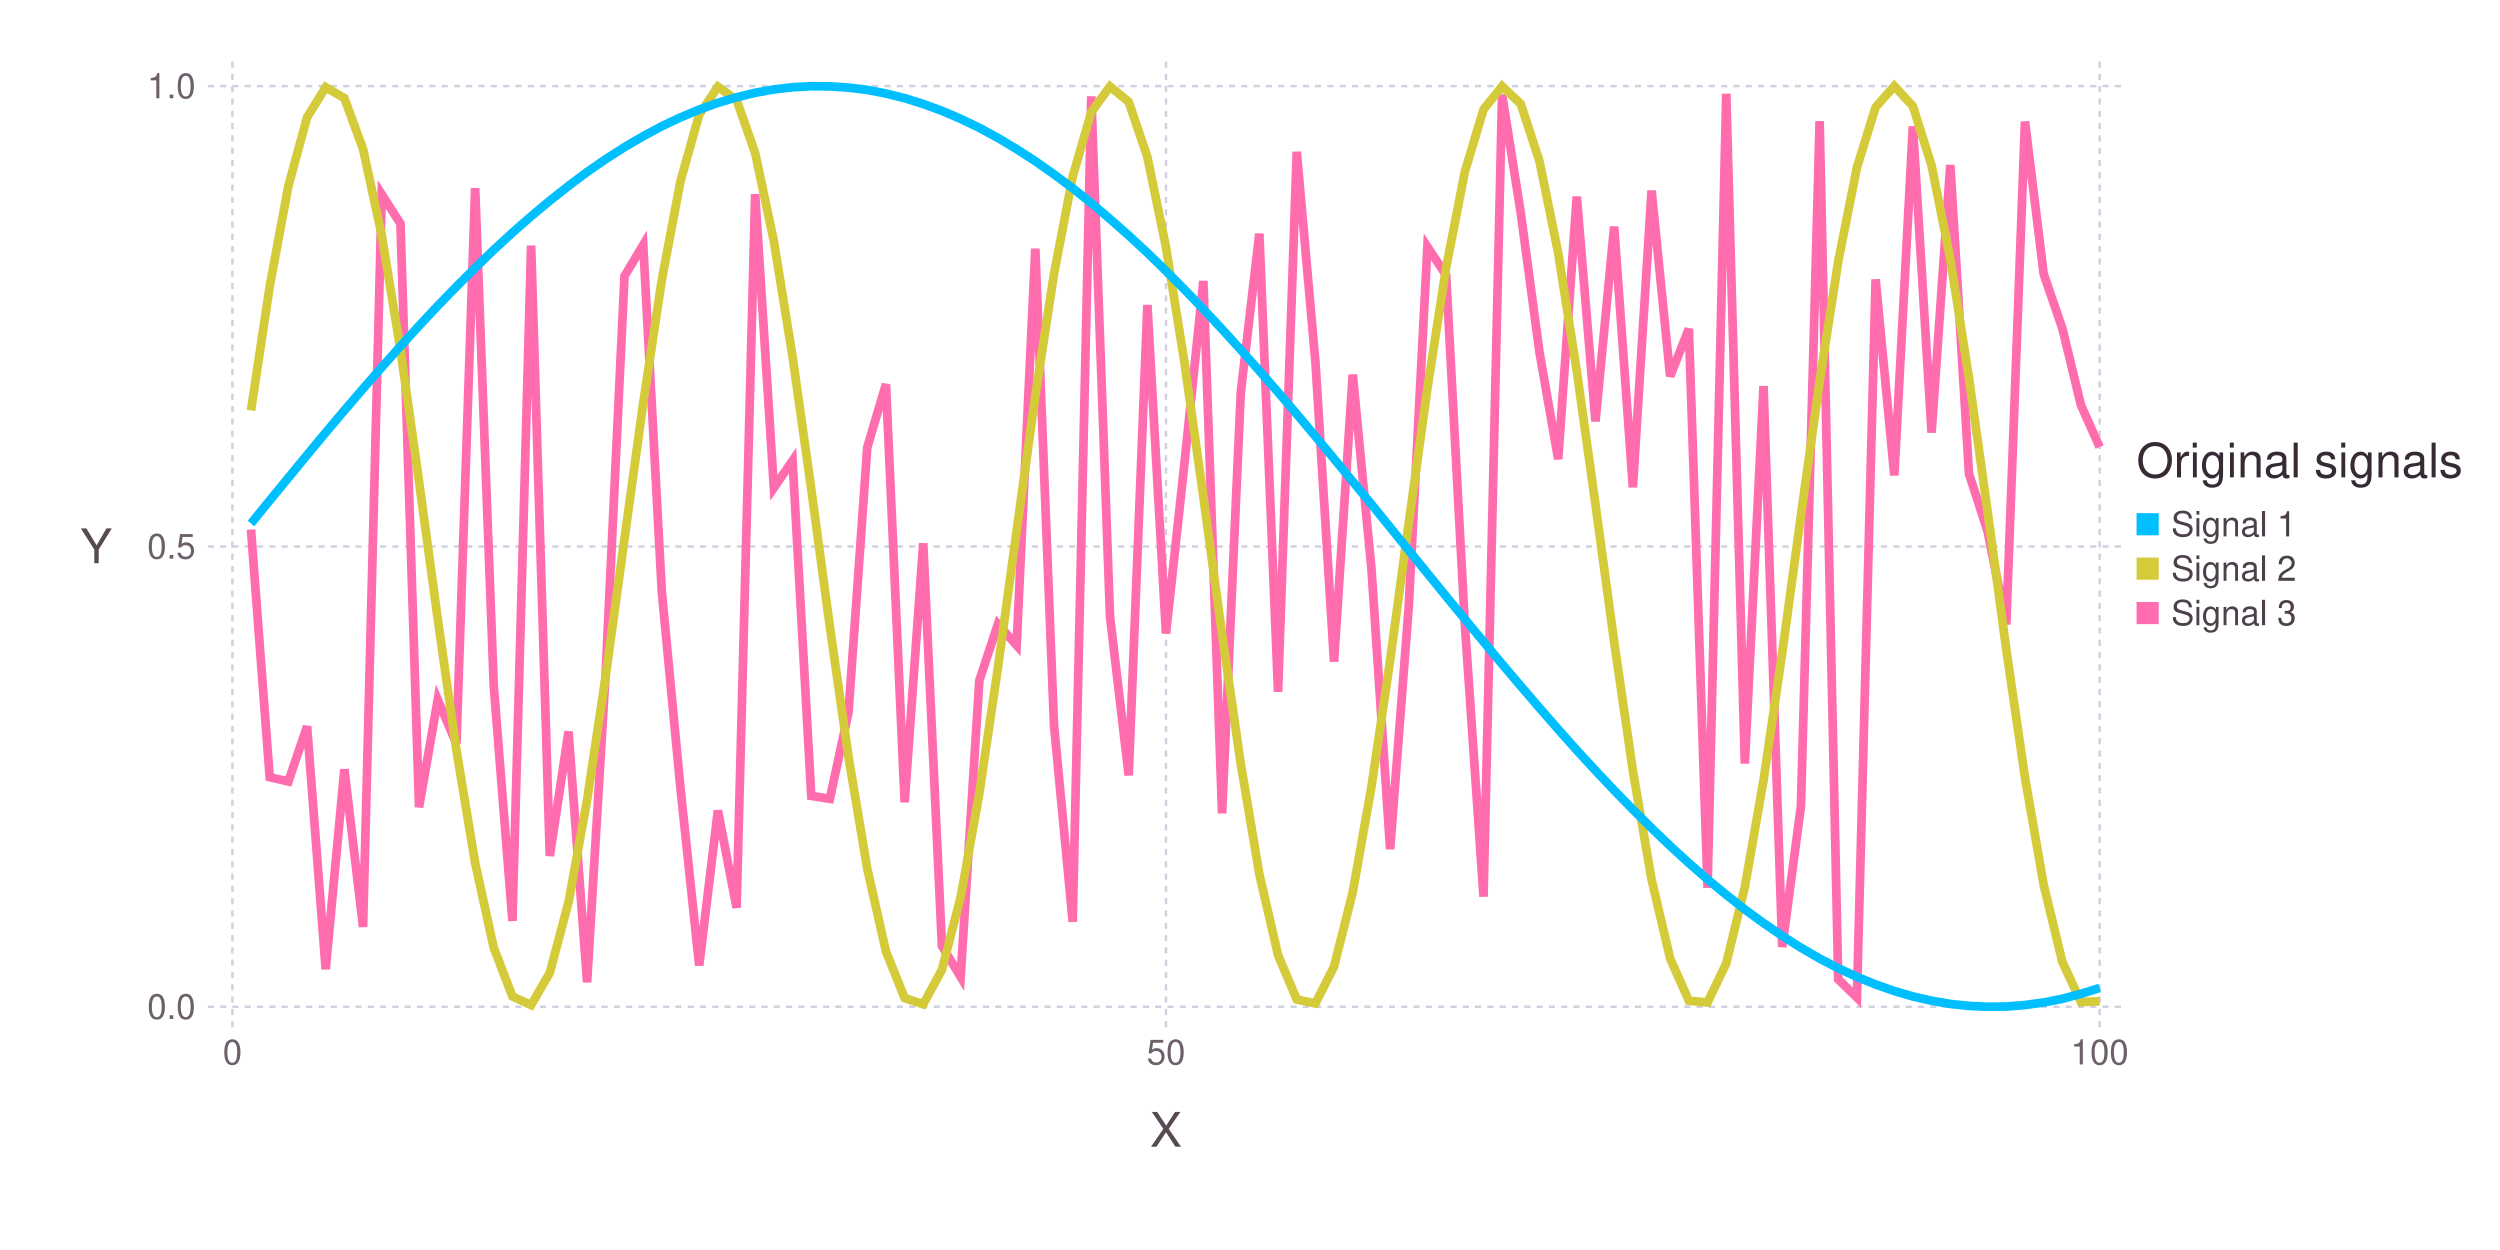
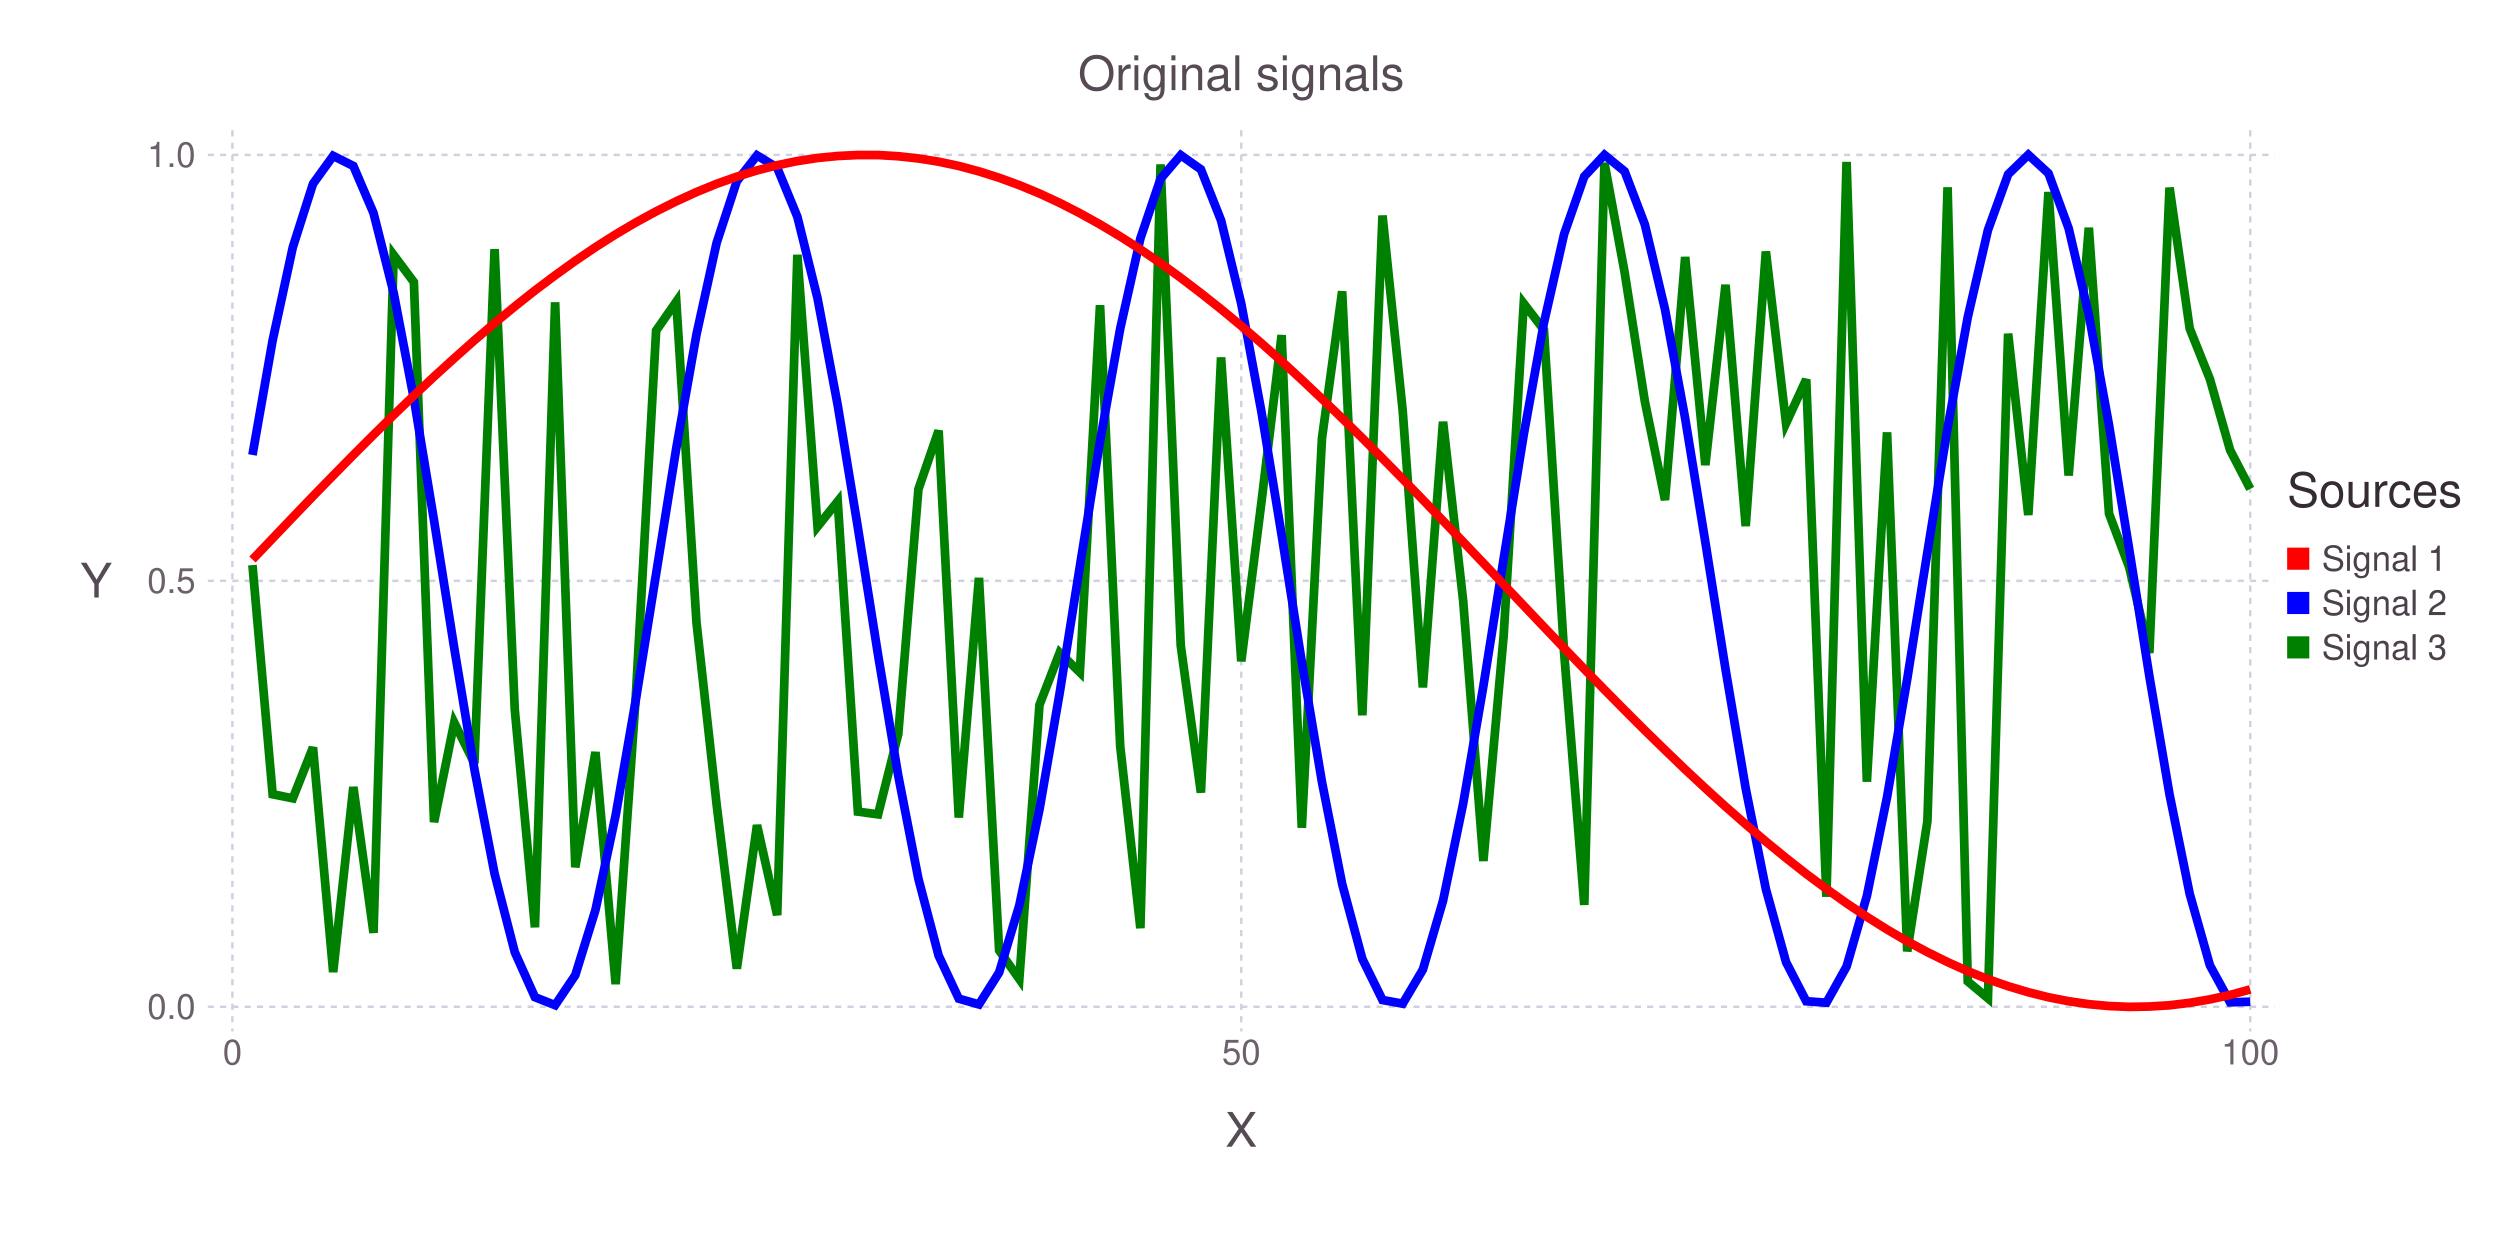
<svg xmlns="http://www.w3.org/2000/svg" version="1.2" width="203.2mm" height="101.6mm" viewBox="0 0 203.2 101.6" stroke="none" fill="#000000" stroke-width="0.3" font-size="3.88">
  <g class="plotroot xscalable yscalable" id="img-ad81fe11-1">
    <g font-size="3.88" font-family="'PT Sans','Helvetica Neue','Helvetica',sans-serif" fill="#564A55" stroke="#000000" stroke-opacity="0.000" id="img-ad81fe11-2">
-       <text x="94.77" y="90.88" text-anchor="middle" dy="0.6em">X</text>
+       <g transform="translate(100.89,90.88)">
+         <g class="primitive">
+           <text text-anchor="middle" dy="0.6em">X</text>
+         </g>
+       </g>
    </g>
    <g class="guide xlabels" font-size="2.82" font-family="'PT Sans Caption','Helvetica Neue','Helvetica',sans-serif" fill="#6C606B" id="img-ad81fe11-3">
-       <text x="18.89" y="84.83" text-anchor="middle" dy="0.6em">0</text>
-       <text x="94.77" y="84.83" text-anchor="middle" dy="0.6em">50</text>
-       <text x="170.66" y="84.83" text-anchor="middle" dy="0.6em">100</text>
+       <g transform="translate(18.89,84.83)">
+         <g class="primitive">
+           <text text-anchor="middle" dy="0.6em">0</text>
+         </g>
+       </g>
+       <g transform="translate(100.89,84.83)">
+         <g class="primitive">
+           <text text-anchor="middle" dy="0.6em">50</text>
+         </g>
+       </g>
+       <g transform="translate(182.9,84.83)">
+         <g class="primitive">
+           <text text-anchor="middle" dy="0.6em">100</text>
+         </g>
+       </g>
    </g>
    <g class="guide colorkey" id="img-ad81fe11-4">
      <g fill="#4C404B" font-size="2.82" font-family="'PT Sans','Helvetica Neue','Helvetica',sans-serif" id="img-ad81fe11-5">
-         <text x="176.47" y="42.61" dy="0.35em" id="img-ad81fe11-6" class="color_Signal_1">Signal 1</text>
-         <text x="176.47" y="46.22" dy="0.35em" id="img-ad81fe11-7" class="color_Signal_2">Signal 2</text>
-         <text x="176.47" y="49.83" dy="0.35em" id="img-ad81fe11-8" class="color_Signal_3">Signal 3</text>
+         <g transform="translate(188.71,45.41)">
+           <g class="primitive">
+             <text dy="0.35em">Signal 1</text>
+           </g>
+         </g>
+         <g transform="translate(188.71,49.01)">
+           <g class="primitive">
+             <text dy="0.35em">Signal 2</text>
+           </g>
+         </g>
+         <g transform="translate(188.71,52.62)">
+           <g class="primitive">
+             <text dy="0.35em">Signal 3</text>
+           </g>
+         </g>
      </g>
-       <g stroke="#000000" stroke-opacity="0.000" id="img-ad81fe11-9">
-         <rect x="173.66" y="41.71" width="1.8" height="1.8" id="img-ad81fe11-10" fill="#00BFFF" class="color_Signal_1" />
-         <rect x="173.66" y="45.32" width="1.8" height="1.8" id="img-ad81fe11-11" fill="#D4CA3A" class="color_Signal_2" />
-         <rect x="173.66" y="48.93" width="1.8" height="1.8" id="img-ad81fe11-12" fill="#FF6DAE" class="color_Signal_3" />
+       <g stroke="#000000" stroke-opacity="0.000" id="img-ad81fe11-6">
+         <g transform="translate(186.8,45.41)" fill="#FF0000">
+           <path d="M-0.9,-0.9 L 0.9 -0.9 0.9 0.9 -0.9 0.9 z" class="primitive" />
+         </g>
+         <g transform="translate(186.8,49.01)" fill="#0000FF">
+           <path d="M-0.9,-0.9 L 0.9 -0.9 0.9 0.9 -0.9 0.9 z" class="primitive" />
+         </g>
+         <g transform="translate(186.8,52.62)" fill="#008000">
+           <path d="M-0.9,-0.9 L 0.9 -0.9 0.9 0.9 -0.9 0.9 z" class="primitive" />
+         </g>
      </g>
-       <g fill="#362A35" font-size="3.88" font-family="'PT Sans','Helvetica Neue','Helvetica',sans-serif" stroke="#000000" stroke-opacity="0.000" id="img-ad81fe11-13">
-         <text x="173.66" y="38.8" id="img-ad81fe11-14">Original signals</text>
-       </g>
-     </g>
-     <g clip-path="url(#img-ad81fe11-15)">
-       <g id="img-ad81fe11-16">
-         <g pointer-events="visible" opacity="1" fill="#000000" fill-opacity="0.000" stroke="#000000" stroke-opacity="0.000" class="guide background" id="img-ad81fe11-17">
-           <rect x="16.89" y="5" width="155.78" height="78.83" id="img-ad81fe11-18" />
-         </g>
-         <g class="guide ygridlines xfixed" stroke-dasharray="0.5,0.5" stroke-width="0.2" stroke="#D0D0E0" id="img-ad81fe11-19">
-           <path fill="none" d="M16.89,81.83 L 172.66 81.83" id="img-ad81fe11-20" />
-           <path fill="none" d="M16.89,44.42 L 172.66 44.42" id="img-ad81fe11-21" />
-           <path fill="none" d="M16.89,7 L 172.66 7" id="img-ad81fe11-22" />
-         </g>
-         <g class="guide xgridlines yfixed" stroke-dasharray="0.5,0.5" stroke-width="0.2" stroke="#D0D0E0" id="img-ad81fe11-23">
-           <path fill="none" d="M18.89,5 L 18.89 83.83" id="img-ad81fe11-24" />
-           <path fill="none" d="M94.77,5 L 94.77 83.83" id="img-ad81fe11-25" />
-           <path fill="none" d="M170.66,5 L 170.66 83.83" id="img-ad81fe11-26" />
-         </g>
-         <g class="plotpanel" id="img-ad81fe11-27">
-           <g stroke-width="0.71" fill="#000000" fill-opacity="0.000" class="geometry color_Signal_3" stroke-dasharray="none" stroke="#FF6DAE" id="img-ad81fe11-28">
-             <path fill="none" d="M20.4,43.04 L 21.92 63.17 23.44 63.52 24.96 59.04 26.47 78.78 27.99 62.53 29.51 75.34 31.03 15.8 32.55 18.18 34.06 65.61 35.58 56.87 37.1 60.45 38.62 15.29 40.13 55.72 41.65 74.85 43.17 19.96 44.69 69.57 46.21 59.46 47.72 79.84 49.24 54.52 50.76 22.44 52.28 19.9 53.79 48.07 55.31 64.1 56.83 78.47 58.35 65.88 59.87 73.78 61.38 15.78 62.9 39.65 64.42 37.44 65.94 64.69 67.45 64.93 68.97 57.88 70.49 36.37 72.01 31.23 73.53 65.21 75.04 44.16 76.56 76.88 78.08 79.4 79.6 55.31 81.11 50.73 82.63 52.45 84.15 20.21 85.67 58.95 87.19 74.92 88.7 7.83 90.22 50.1 91.74 63.02 93.26 24.79 94.77 51.49 96.29 37.5 97.81 22.84 99.33 66.11 100.85 31.89 102.36 18.99 103.88 56.23 105.4 12.34 106.92 29.46 108.43 53.78 109.95 30.45 111.47 46.21 112.99 69.02 114.5 49.34 116.02 20.06 117.54 22.37 119.06 50.72 120.58 72.88 122.09 7.7 123.61 17.33 125.13 28.64 126.65 37.32 128.16 15.98 129.68 34.25 131.2 18.42 132.72 39.61 134.24 15.49 135.75 30.58 137.27 26.73 138.79 72.16 140.31 7.62 141.82 62.06 143.34 31.38 144.86 76.97 146.38 65.52 147.9 9.85 149.41 79.6 150.93 81.08 152.45 22.71 153.97 38.64 155.48 10.27 157 35.16 158.52 13.41 160.04 38.51 161.56 43.22 163.07 50.75 164.59 9.88 166.11 22.27 167.63 26.7 169.14 32.93 170.66 36.34" id="img-ad81fe11-29" />
-           </g>
-           <g stroke-width="0.71" fill="#000000" fill-opacity="0.000" class="geometry color_Signal_2" stroke-dasharray="none" stroke="#D4CA3A" id="img-ad81fe11-30">
-             <path fill="none" d="M20.4,33.36 L 21.92 23.29 23.44 15.11 24.96 9.54 26.47 7.09 27.99 7.98 29.51 12.12 31.03 19.14 32.55 28.43 34.06 39.14 35.58 50.32 37.1 60.98 38.62 70.15 40.13 77.03 41.65 80.99 43.17 81.69 44.69 79.06 46.21 73.33 47.72 65.02 49.24 54.87 50.76 43.79 52.28 32.76 53.79 22.77 55.31 14.72 56.83 9.32 58.35 7.05 59.87 8.13 61.38 12.44 62.9 19.61 64.42 29 65.94 39.76 67.45 50.94 68.97 61.54 70.49 70.6 72.01 77.33 73.53 81.12 75.04 81.63 76.56 78.82 78.08 72.93 79.6 64.49 81.11 54.27 82.63 43.16 84.15 32.16 85.67 22.26 87.19 14.34 88.7 9.11 90.22 7.03 91.74 8.28 93.26 12.77 94.77 20.09 96.29 29.57 97.81 40.39 99.33 51.56 100.85 62.09 102.36 71.05 103.88 77.63 105.4 81.24 106.92 81.56 108.43 78.56 109.95 72.52 111.47 63.96 112.99 53.66 114.5 42.53 116.02 31.57 117.54 21.76 119.06 13.97 120.58 8.9 122.09 7.01 123.61 8.45 125.13 13.11 126.65 20.57 128.16 30.15 129.68 41.01 131.2 52.18 132.72 62.65 134.24 71.49 135.75 77.91 137.27 81.34 138.79 81.48 140.31 78.3 141.82 72.1 143.34 63.42 144.86 53.05 146.38 41.9 147.9 30.98 149.41 21.26 150.93 13.61 152.45 8.71 153.97 7 155.48 8.63 157 13.46 158.52 21.05 160.04 30.74 161.56 41.64 163.07 52.79 164.59 63.19 166.11 71.92 167.63 78.19 169.14 81.44 170.66 81.39" id="img-ad81fe11-31" />
-           </g>
-           <g stroke-width="0.71" fill="#000000" fill-opacity="0.000" class="geometry color_Signal_1" stroke-dasharray="none" stroke="#00BFFF" id="img-ad81fe11-32">
-             <path fill="none" d="M20.4,42.55 L 21.92 40.68 23.44 38.83 24.96 36.98 26.47 35.16 27.99 33.36 29.51 31.59 31.03 29.85 32.55 28.14 34.06 26.48 35.58 24.86 37.1 23.29 38.62 21.77 40.13 20.31 41.65 18.91 43.17 17.58 44.69 16.31 46.21 15.11 47.72 13.98 49.24 12.93 50.76 11.96 52.28 11.07 53.79 10.26 55.31 9.54 56.83 8.91 58.35 8.36 59.87 7.91 61.38 7.54 62.9 7.27 64.42 7.09 65.94 7.01 67.45 7.02 68.97 7.12 70.49 7.31 72.01 7.6 73.53 7.98 75.04 8.45 76.56 9.01 78.08 9.66 79.6 10.39 81.11 11.21 82.63 12.12 84.15 13.1 85.67 14.17 87.19 15.3 88.7 16.51 90.22 17.8 91.74 19.14 93.26 20.55 94.77 22.02 96.29 23.55 97.81 25.13 99.33 26.76 100.85 28.43 102.36 30.14 103.88 31.88 105.4 33.66 106.92 35.47 108.43 37.29 109.95 39.14 111.47 40.99 112.99 42.86 114.5 44.73 116.02 46.6 117.54 48.47 119.06 50.32 120.58 52.16 122.09 53.98 123.61 55.77 125.13 57.54 126.65 59.28 128.16 60.98 129.68 62.63 131.2 64.24 132.72 65.8 134.24 67.31 135.75 68.76 137.27 70.15 138.79 71.48 140.31 72.73 141.82 73.92 143.34 75.03 144.86 76.07 146.38 77.03 147.9 77.91 149.41 78.7 150.93 79.4 152.45 80.02 153.97 80.55 155.48 80.99 157 81.34 158.52 81.6 160.04 81.76 161.56 81.83 163.07 81.81 164.59 81.69 166.11 81.48 167.63 81.18 169.14 80.78 170.66 80.3" id="img-ad81fe11-33" />
+       <g fill="#362A35" font-size="3.88" font-family="'PT Sans','Helvetica Neue','Helvetica',sans-serif" stroke="#000000" stroke-opacity="0.000" id="img-ad81fe11-7">
+         <g transform="translate(185.9,41.2)">
+           <g class="primitive">
+             <text>Sources</text>
          </g>
        </g>
      </g>
    </g>
-     <g class="guide ylabels" font-size="2.82" font-family="'PT Sans Caption','Helvetica Neue','Helvetica',sans-serif" fill="#6C606B" id="img-ad81fe11-34">
-       <text x="15.89" y="81.83" text-anchor="end" dy="0.35em" id="img-ad81fe11-35">0.0</text>
-       <text x="15.89" y="44.42" text-anchor="end" dy="0.35em" id="img-ad81fe11-36">0.5</text>
-       <text x="15.89" y="7" text-anchor="end" dy="0.35em" id="img-ad81fe11-37">1.0</text>
+     <g clip-path="url(#img-ad81fe11-8)">
+       <g id="img-ad81fe11-9">
+         <g pointer-events="visible" opacity="1" fill="#000000" fill-opacity="0.000" stroke="#000000" stroke-opacity="0.000" class="guide background" id="img-ad81fe11-10">
+           <g transform="translate(100.89,47.21)">
+             <path d="M-84.01,-36.62 L 84.01 -36.62 84.01 36.62 -84.01 36.62 z" class="primitive" />
+           </g>
+         </g>
+         <g class="guide ygridlines xfixed" stroke-dasharray="0.5,0.5" stroke-width="0.2" stroke="#D0D0E0" id="img-ad81fe11-11">
+           <g transform="translate(100.89,81.83)">
+             <path fill="none" d="M-84.01,0 L 84.01 0" class="primitive" />
+           </g>
+           <g transform="translate(100.89,47.21)">
+             <path fill="none" d="M-84.01,0 L 84.01 0" class="primitive" />
+           </g>
+           <g transform="translate(100.89,12.59)">
+             <path fill="none" d="M-84.01,0 L 84.01 0" class="primitive" />
+           </g>
+         </g>
+         <g class="guide xgridlines yfixed" stroke-dasharray="0.5,0.5" stroke-width="0.2" stroke="#D0D0E0" id="img-ad81fe11-12">
+           <g transform="translate(18.89,47.21)">
+             <path fill="none" d="M0,-36.62 L 0 36.62" class="primitive" />
+           </g>
+           <g transform="translate(100.89,47.21)">
+             <path fill="none" d="M0,-36.62 L 0 36.62" class="primitive" />
+           </g>
+           <g transform="translate(182.9,47.21)">
+             <path fill="none" d="M0,-36.62 L 0 36.62" class="primitive" />
+           </g>
+         </g>
+         <g class="plotpanel" id="img-ad81fe11-13">
+           <g stroke-width="0.71" fill="#000000" fill-opacity="0.000" class="geometry" id="img-ad81fe11-14">
+             <g stroke-dasharray="none" stroke="#008000" id="img-ad81fe11-15">
+               <g transform="translate(101.71,46.98)">
+                 <path fill="none" d="M-81.19,-1.05 L -79.55 17.58 -77.91 17.91 -76.27 13.77 -74.63 32.03 -72.99 16.99 -71.35 28.84 -69.71 -26.25 -68.07 -24.05 -66.43 19.84 -64.79 11.75 -63.15 15.06 -61.51 -26.73 -59.87 10.69 -58.23 28.39 -56.59 -22.41 -54.95 23.51 -53.31 14.15 -51.67 33.01 -50.03 9.58 -48.38 -20.11 -46.74 -22.46 -45.1 3.61 -43.46 18.44 -41.82 31.75 -40.18 20.09 -38.54 27.4 -36.9 -26.27 -35.26 -4.18 -33.62 -6.23 -31.98 18.99 -30.34 19.21 -28.7 12.69 -27.06 -7.22 -25.42 -11.98 -23.78 19.47 -22.14 -0.01 -20.5 30.27 -18.86 32.6 -17.22 10.31 -15.58 6.07 -13.94 7.67 -12.3 -22.17 -10.66 13.67 -9.02 28.46 -7.38 -33.62 -5.74 5.49 -4.1 17.44 -2.46 -17.93 -0.82 6.77 0.82 -6.17 2.46 -19.74 4.1 20.3 5.74 -11.36 7.38 -23.3 9.02 11.16 10.66 -29.46 12.3 -13.61 13.94 8.89 15.58 -12.7 17.22 1.89 18.86 23 20.5 4.78 22.14 -22.31 23.78 -20.17 25.42 6.06 27.06 26.57 28.7 -33.74 30.34 -24.84 31.98 -14.37 33.62 -6.34 35.26 -26.09 36.9 -9.18 38.54 -23.83 40.18 -4.22 41.82 -26.54 43.46 -12.58 45.1 -16.14 46.74 25.91 48.38 -33.82 50.03 16.56 51.67 -11.84 53.31 30.35 54.95 19.76 56.59 -31.76 58.23 32.79 59.87 34.16 61.51 -19.86 63.15 -5.12 64.79 -31.37 66.43 -8.33 68.07 -28.47 69.71 -5.23 71.35 -0.88 72.99 6.09 74.63 -31.73 76.27 -20.27 77.91 -16.17 79.55 -10.4 81.19 -7.24" class="primitive" />
+               </g>
+             </g>
+           </g>
+           <g stroke-width="0.71" fill="#000000" fill-opacity="0.000" class="geometry" id="img-ad81fe11-16">
+             <g stroke-dasharray="none" stroke="#0000FF" id="img-ad81fe11-17">
+               <g transform="translate(101.71,46.41)">
+                 <path fill="none" d="M-81.19,-9.43 L -79.55 -18.75 -77.91 -26.32 -76.27 -31.47 -74.63 -33.74 -72.99 -32.92 -71.35 -29.09 -69.71 -22.59 -68.07 -14 -66.43 -4.09 -64.79 6.26 -63.15 16.12 -61.51 24.61 -59.87 30.98 -58.23 34.64 -56.59 35.29 -54.95 32.85 -53.31 27.55 -51.67 19.86 -50.03 10.47 -48.38 0.22 -46.74 -9.99 -45.1 -19.23 -43.46 -26.68 -41.82 -31.68 -40.18 -33.78 -38.54 -32.78 -36.9 -28.79 -35.26 -22.16 -33.62 -13.47 -31.98 -3.51 -30.34 6.83 -28.7 16.64 -27.06 25.03 -25.42 31.26 -23.78 34.76 -22.14 35.23 -20.5 32.63 -18.86 27.18 -17.22 19.38 -15.58 9.91 -13.94 -0.37 -12.3 -10.54 -10.66 -19.7 -9.02 -27.03 -7.38 -31.88 -5.74 -33.8 -4.1 -32.64 -2.46 -28.49 -0.82 -21.72 0.82 -12.94 2.46 -2.93 4.1 7.41 5.74 17.16 7.38 25.44 9.02 31.53 10.66 34.87 12.3 35.17 13.94 32.4 15.58 26.8 17.22 18.88 18.86 9.35 20.5 -0.95 22.14 -11.09 23.78 -20.17 25.42 -27.38 27.06 -32.07 28.7 -33.82 30.34 -32.48 31.98 -28.17 33.62 -21.27 35.26 -12.4 36.9 -2.35 38.54 7.98 40.18 17.67 41.82 25.85 43.46 31.79 45.1 34.97 46.74 35.09 48.38 32.15 50.03 26.41 51.67 18.38 53.31 8.78 54.95 -1.53 56.59 -11.63 58.23 -20.63 59.87 -27.71 61.51 -32.24 63.15 -33.83 64.79 -32.32 66.43 -27.85 68.07 -20.82 69.71 -11.86 71.35 -1.77 72.99 8.55 74.63 18.17 76.27 26.25 77.91 32.05 79.55 35.06 81.19 35.01" class="primitive" />
+               </g>
+             </g>
+           </g>
+           <g stroke-width="0.71" fill="#000000" fill-opacity="0.000" class="geometry" id="img-ad81fe11-18">
+             <g stroke-dasharray="none" stroke="#FF0000" id="img-ad81fe11-19">
+               <g transform="translate(101.71,42.42)">
+                 <path fill="none" d="M-81.19,3.06 L -79.55 1.34 -77.91 -0.38 -76.27 -2.09 -74.63 -3.77 -72.99 -5.44 -71.35 -7.08 -69.71 -8.69 -68.07 -10.27 -66.43 -11.81 -64.79 -13.3 -63.15 -14.76 -61.51 -16.16 -59.87 -17.51 -58.23 -18.81 -56.59 -20.04 -54.95 -21.22 -53.31 -22.33 -51.67 -23.37 -50.03 -24.34 -48.38 -25.24 -46.74 -26.06 -45.1 -26.81 -43.46 -27.48 -41.82 -28.06 -40.18 -28.57 -38.54 -28.99 -36.9 -29.33 -35.26 -29.58 -33.62 -29.74 -31.98 -29.82 -30.34 -29.82 -28.7 -29.72 -27.06 -29.54 -25.42 -29.28 -23.78 -28.93 -22.14 -28.49 -20.5 -27.97 -18.86 -27.37 -17.22 -26.69 -15.58 -25.93 -13.94 -25.09 -12.3 -24.18 -10.66 -23.2 -9.02 -22.15 -7.38 -21.03 -5.74 -19.84 -4.1 -18.59 -2.46 -17.29 -0.82 -15.93 0.82 -14.52 2.46 -13.06 4.1 -11.55 5.74 -10 7.38 -8.42 9.02 -6.81 10.66 -5.16 12.3 -3.49 13.94 -1.8 15.58 -0.09 17.22 1.63 18.86 3.35 20.5 5.08 22.14 6.81 23.78 8.54 25.42 10.26 27.06 11.96 28.7 13.64 30.34 15.3 31.98 16.94 33.62 18.54 35.26 20.12 36.9 21.65 38.54 23.14 40.18 24.58 41.82 25.98 43.46 27.32 45.1 28.61 46.74 29.83 48.38 31 50.03 32.1 51.67 33.13 53.31 34.09 54.95 34.97 56.59 35.78 58.23 36.52 59.87 37.17 61.51 37.74 63.15 38.23 64.79 38.64 66.43 38.96 68.07 39.2 69.71 39.35 71.35 39.42 72.99 39.39 74.63 39.29 76.27 39.09 77.91 38.81 79.55 38.45 81.19 38" class="primitive" />
+               </g>
+             </g>
+           </g>
+         </g>
+       </g>
    </g>
-     <g font-size="3.88" font-family="'PT Sans','Helvetica Neue','Helvetica',sans-serif" fill="#564A55" stroke="#000000" stroke-opacity="0.000" id="img-ad81fe11-38">
-       <text x="9.11" y="44.42" text-anchor="end" dy="0.35em" id="img-ad81fe11-39">Y</text>
+     <g class="guide ylabels" font-size="2.82" font-family="'PT Sans Caption','Helvetica Neue','Helvetica',sans-serif" fill="#6C606B" id="img-ad81fe11-20">
+       <g transform="translate(15.89,81.83)">
+         <g class="primitive">
+           <text text-anchor="end" dy="0.35em">0.0</text>
+         </g>
+       </g>
+       <g transform="translate(15.89,47.21)">
+         <g class="primitive">
+           <text text-anchor="end" dy="0.35em">0.5</text>
+         </g>
+       </g>
+       <g transform="translate(15.89,12.59)">
+         <g class="primitive">
+           <text text-anchor="end" dy="0.35em">1.0</text>
+         </g>
+       </g>
+     </g>
+     <g font-size="3.88" font-family="'PT Sans','Helvetica Neue','Helvetica',sans-serif" fill="#564A55" stroke="#000000" stroke-opacity="0.000" id="img-ad81fe11-21">
+       <g transform="translate(9.11,47.21)">
+         <g class="primitive">
+           <text text-anchor="end" dy="0.35em">Y</text>
+         </g>
+       </g>
+     </g>
+     <g font-size="3.88" font-family="'PT Sans','Helvetica Neue','Helvetica',sans-serif" fill="#564A55" stroke="#000000" stroke-opacity="0.000" id="img-ad81fe11-22">
+       <g transform="translate(100.89,5)">
+         <g class="primitive">
+           <text text-anchor="middle" dy="0.6em">Original signals</text>
+         </g>
+       </g>
    </g>
  </g>
  <defs>
-     <clipPath id="img-ad81fe11-15">
-       <path d="M16.89,5 L 172.66 5 172.66 83.83 16.89 83.83" />
+     <clipPath id="img-ad81fe11-8">
+       <path d="M16.89,10.59 L 184.9 10.59 184.9 83.83 16.89 83.83" />
    </clipPath>
  </defs>
</svg>
